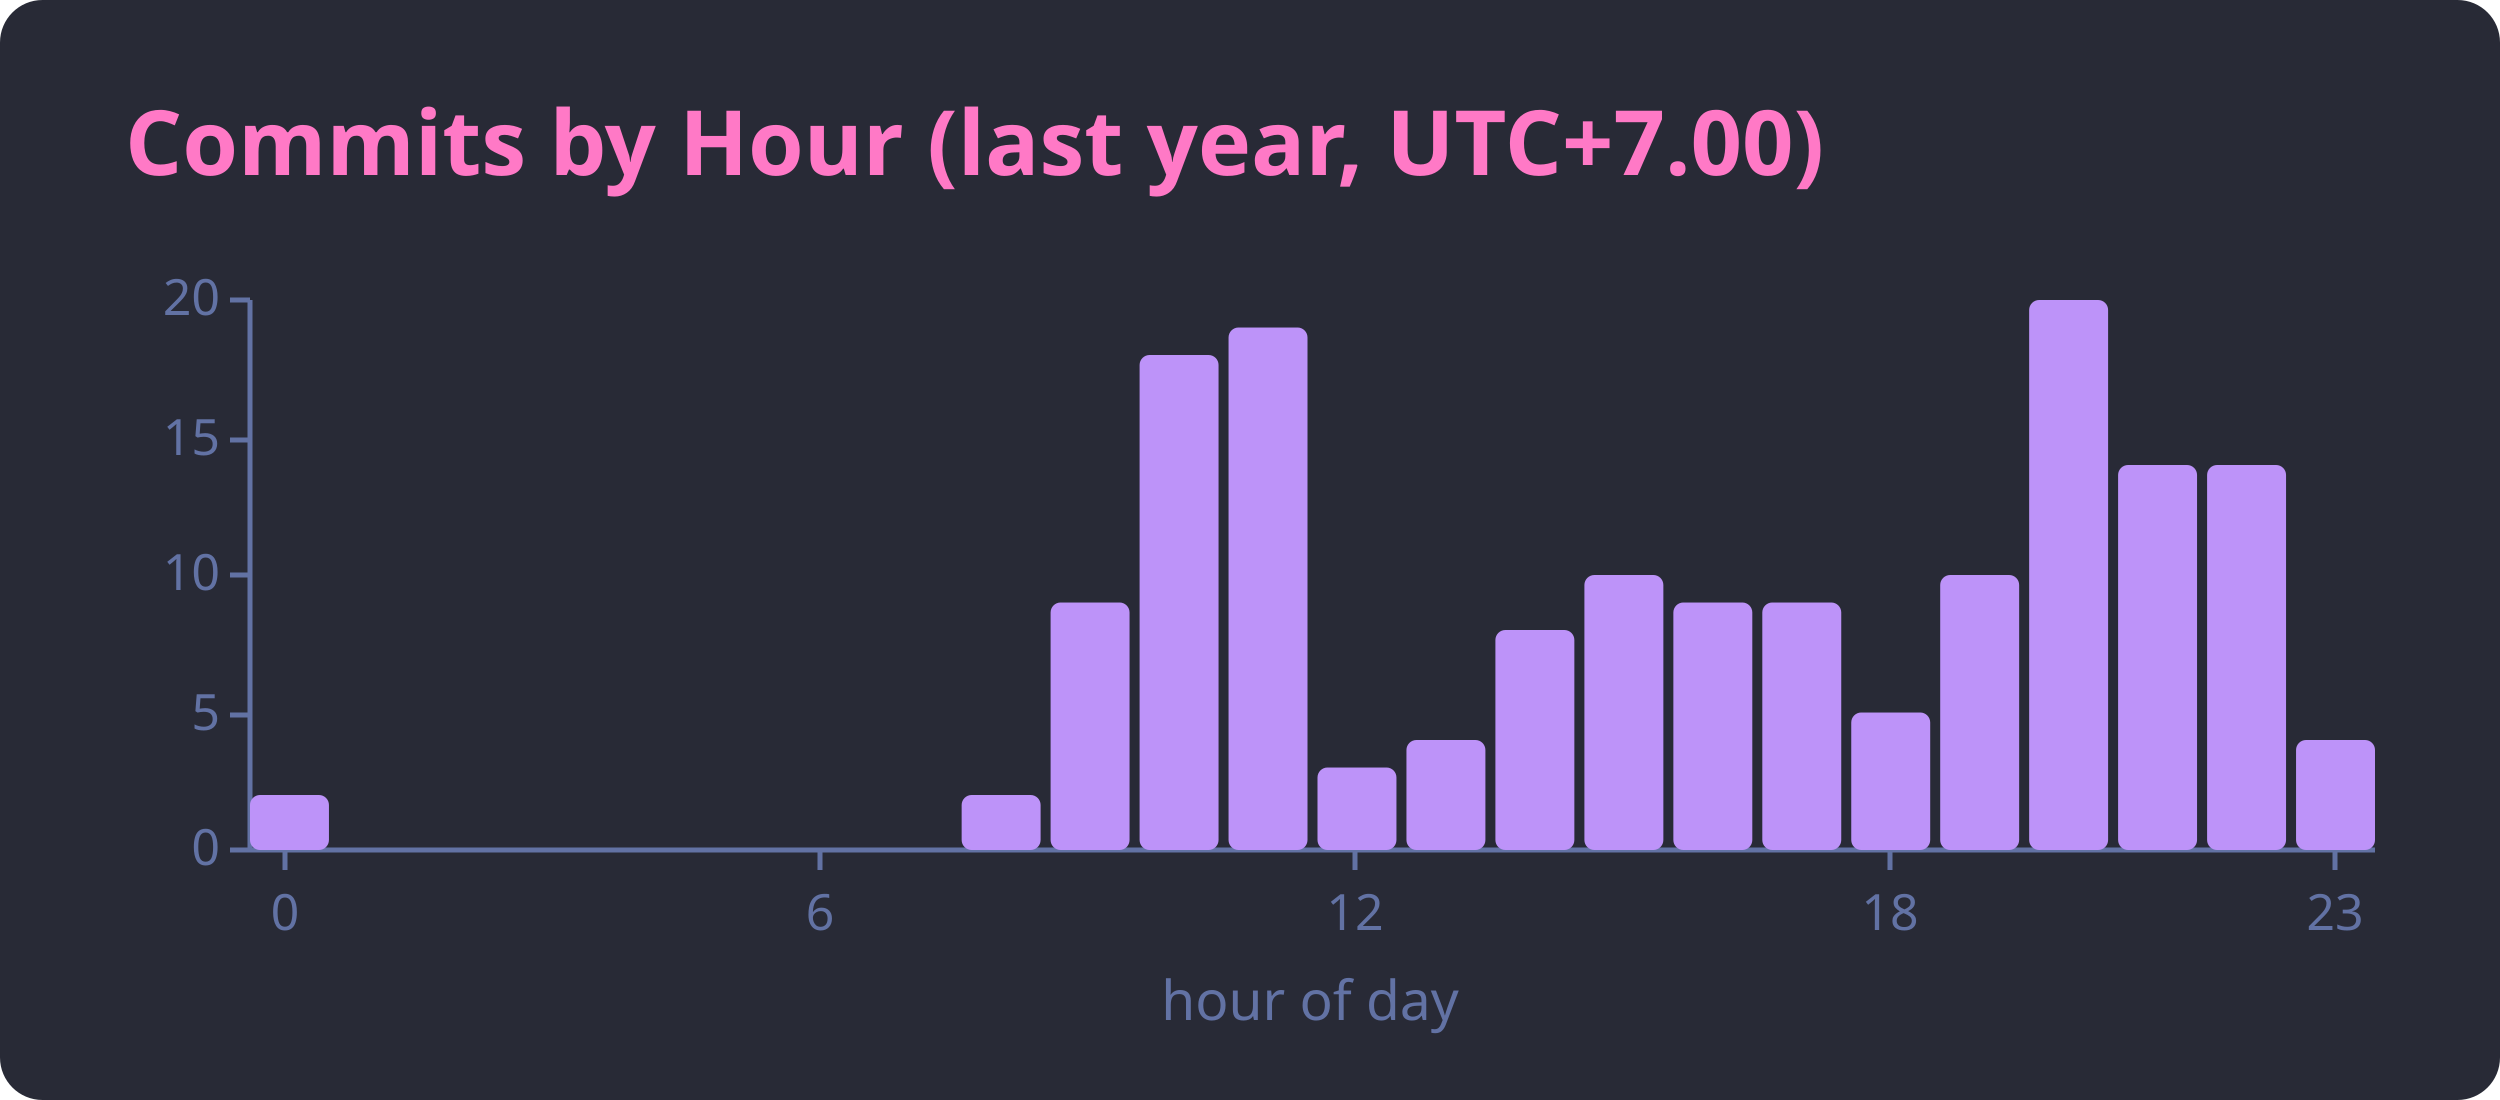
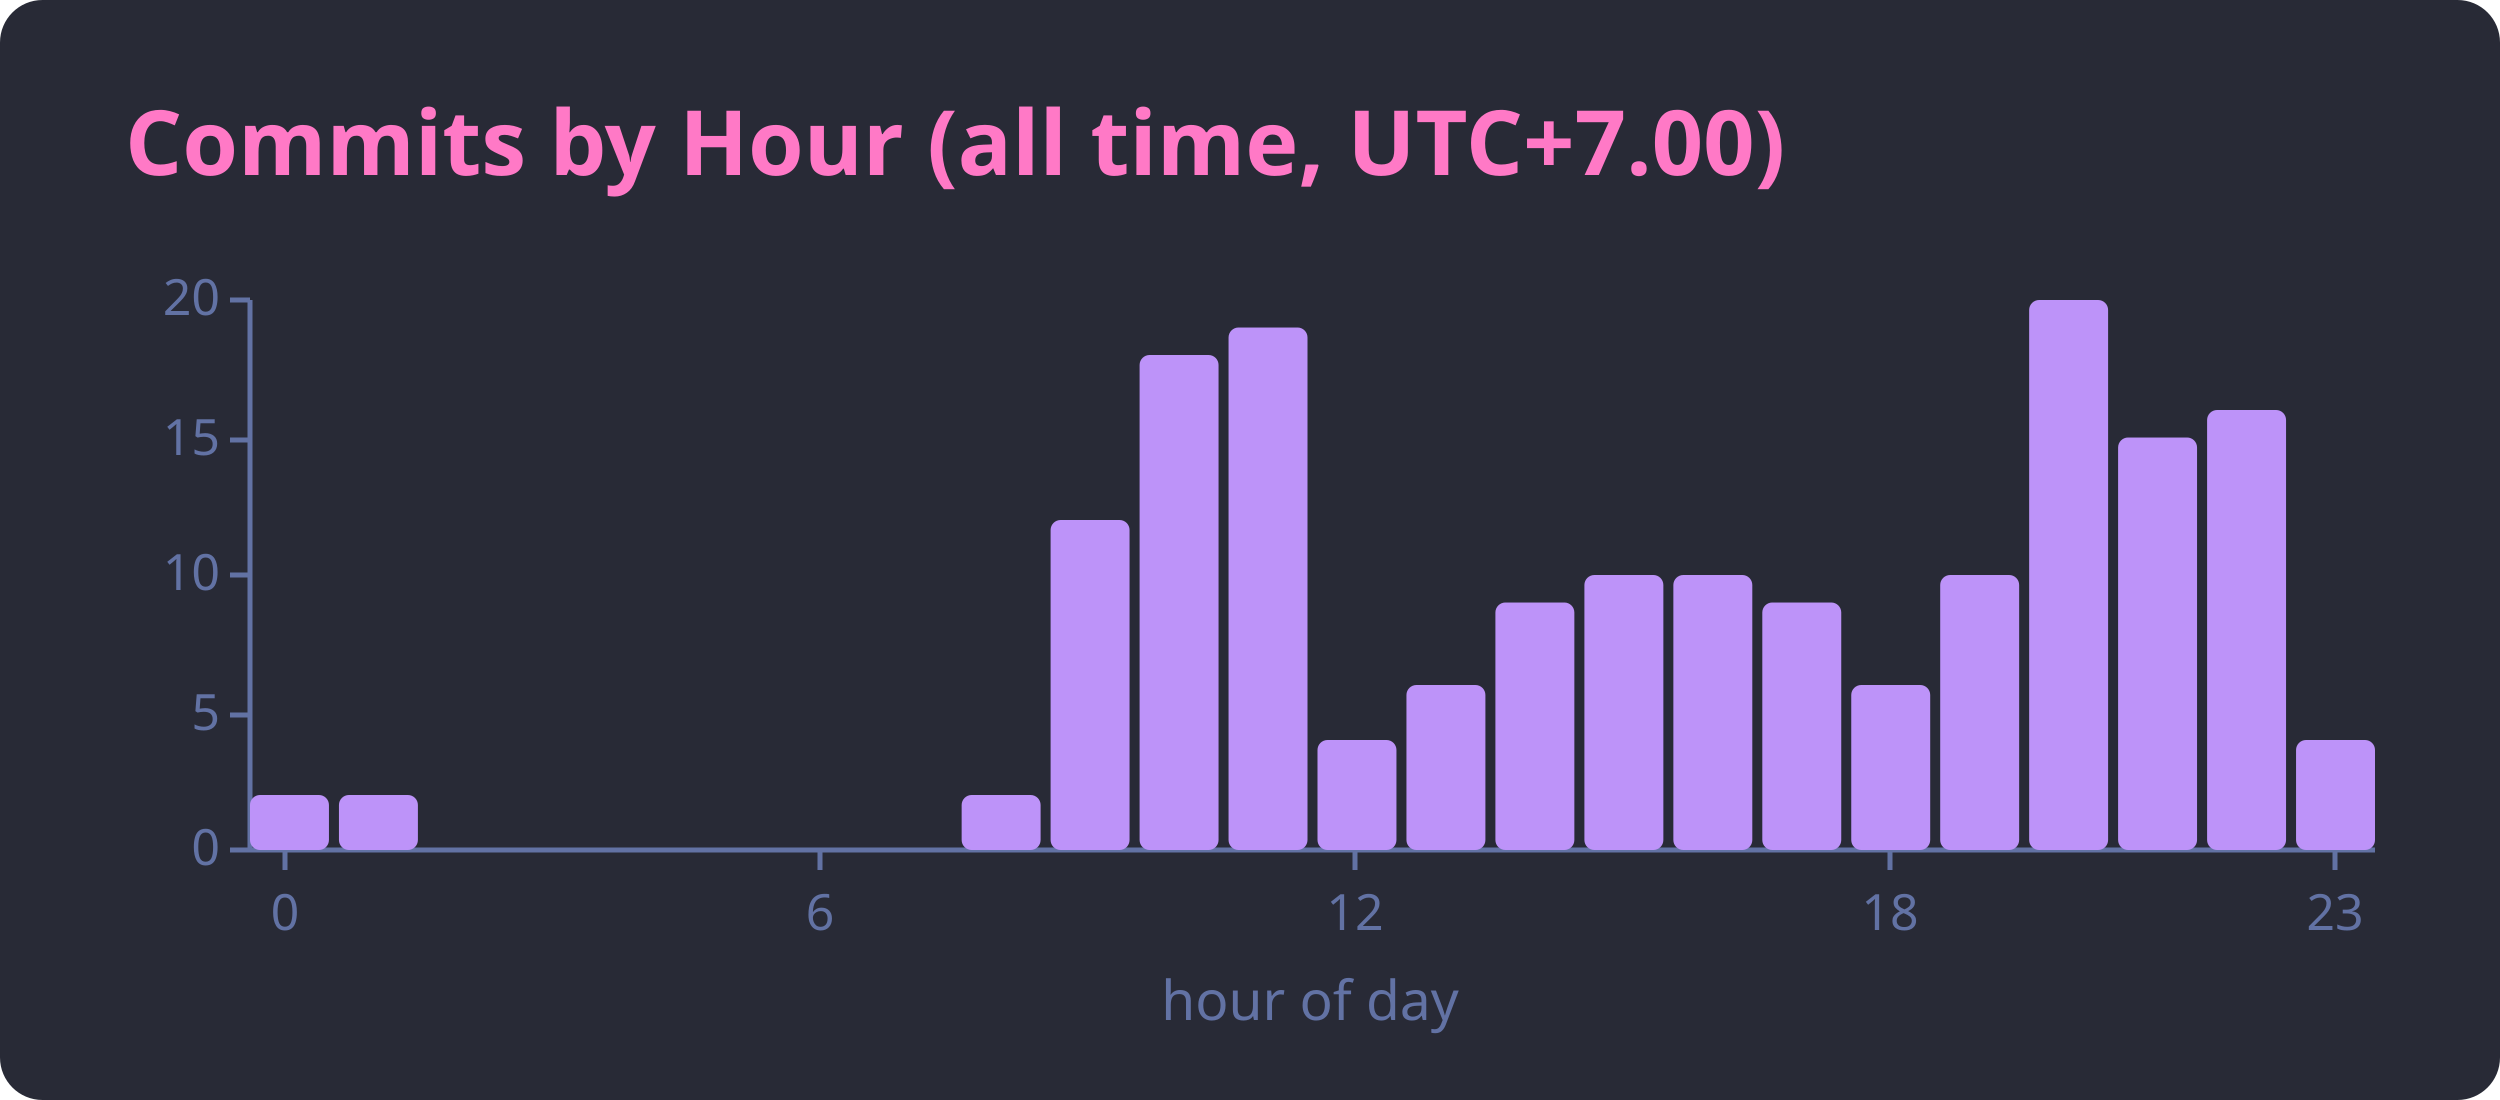
<svg xmlns="http://www.w3.org/2000/svg" width="500" height="220" viewBox="0 0 500 220" font-family="'Segoe UI', Ubuntu, Sans-Serif">
  <rect x="0.5" y="0.5" width="499" height="219" rx="8" fill="#282a36" stroke="#282a36" stroke-opacity="1.00" />
-   <text x="25" y="35" font-size="18" font-weight="600" fill="#ff79c6">Commits by Hour (last year, UTC+7.00)</text>
+   <text x="25" y="35" font-size="18" font-weight="600" fill="#ff79c6">Commits by Hour (all time, UTC+7.00)</text>
  <line x1="50" y1="60" x2="50" y2="170" stroke="#6272a4" />
  <line x1="46" y1="170" x2="50" y2="170" stroke="#6272a4" />
  <text x="44" y="173" font-size="10" fill="#6272a4" text-anchor="end">0</text>
  <line x1="46" y1="143" x2="50" y2="143" stroke="#6272a4" />
  <text x="44" y="146" font-size="10" fill="#6272a4" text-anchor="end">5</text>
  <line x1="46" y1="115" x2="50" y2="115" stroke="#6272a4" />
  <text x="44" y="118" font-size="10" fill="#6272a4" text-anchor="end">10</text>
  <line x1="46" y1="88" x2="50" y2="88" stroke="#6272a4" />
  <text x="44" y="91" font-size="10" fill="#6272a4" text-anchor="end">15</text>
  <line x1="46" y1="60" x2="50" y2="60" stroke="#6272a4" />
  <text x="44" y="63" font-size="10" fill="#6272a4" text-anchor="end">20</text>
  <line x1="50" y1="170" x2="475" y2="170" stroke="#6272a4" />
  <line x1="57" y1="170" x2="57" y2="174" stroke="#6272a4" />
  <text x="57" y="186" font-size="10" fill="#6272a4" text-anchor="middle">0</text>
  <line x1="164" y1="170" x2="164" y2="174" stroke="#6272a4" />
  <text x="164" y="186" font-size="10" fill="#6272a4" text-anchor="middle">6</text>
  <line x1="271" y1="170" x2="271" y2="174" stroke="#6272a4" />
  <text x="271" y="186" font-size="10" fill="#6272a4" text-anchor="middle">12</text>
  <line x1="378" y1="170" x2="378" y2="174" stroke="#6272a4" />
  <text x="378" y="186" font-size="10" fill="#6272a4" text-anchor="middle">18</text>
  <line x1="467" y1="170" x2="467" y2="174" stroke="#6272a4" />
  <text x="467" y="186" font-size="10" fill="#6272a4" text-anchor="middle">23</text>
  <rect x="50.00" y="159.00" width="15.79" height="11.00" rx="2" fill="#bd93f9" />
-   <rect x="67.79" y="170.00" width="15.79" height="0.00" rx="2" fill="#bd93f9" />
+   <rect x="67.79" y="159.00" width="15.79" height="11.00" rx="2" fill="#bd93f9" />
  <rect x="85.58" y="170.00" width="15.79" height="0.00" rx="2" fill="#bd93f9" />
  <rect x="103.38" y="170.00" width="15.79" height="0.00" rx="2" fill="#bd93f9" />
  <rect x="121.17" y="170.00" width="15.79" height="0.00" rx="2" fill="#bd93f9" />
  <rect x="138.96" y="170.00" width="15.79" height="0.00" rx="2" fill="#bd93f9" />
  <rect x="156.75" y="170.00" width="15.79" height="0.00" rx="2" fill="#bd93f9" />
  <rect x="174.54" y="170.00" width="15.79" height="0.00" rx="2" fill="#bd93f9" />
  <rect x="192.33" y="159.00" width="15.79" height="11.00" rx="2" fill="#bd93f9" />
-   <rect x="210.12" y="120.50" width="15.79" height="49.50" rx="2" fill="#bd93f9" />
+   <rect x="210.12" y="104.00" width="15.79" height="66.00" rx="2" fill="#bd93f9" />
  <rect x="227.92" y="71.00" width="15.79" height="99.00" rx="2" fill="#bd93f9" />
  <rect x="245.71" y="65.50" width="15.79" height="104.50" rx="2" fill="#bd93f9" />
-   <rect x="263.50" y="153.50" width="15.79" height="16.50" rx="2" fill="#bd93f9" />
-   <rect x="281.29" y="148.00" width="15.79" height="22.00" rx="2" fill="#bd93f9" />
-   <rect x="299.08" y="126.00" width="15.79" height="44.00" rx="2" fill="#bd93f9" />
+   <rect x="263.50" y="148.00" width="15.79" height="22.00" rx="2" fill="#bd93f9" />
+   <rect x="281.29" y="137.00" width="15.79" height="33.00" rx="2" fill="#bd93f9" />
+   <rect x="299.08" y="120.50" width="15.79" height="49.50" rx="2" fill="#bd93f9" />
  <rect x="316.88" y="115.00" width="15.79" height="55.00" rx="2" fill="#bd93f9" />
-   <rect x="334.67" y="120.50" width="15.79" height="49.50" rx="2" fill="#bd93f9" />
+   <rect x="334.67" y="115.00" width="15.79" height="55.00" rx="2" fill="#bd93f9" />
  <rect x="352.46" y="120.50" width="15.79" height="49.50" rx="2" fill="#bd93f9" />
-   <rect x="370.25" y="142.50" width="15.79" height="27.50" rx="2" fill="#bd93f9" />
+   <rect x="370.25" y="137.00" width="15.79" height="33.00" rx="2" fill="#bd93f9" />
  <rect x="388.04" y="115.00" width="15.79" height="55.00" rx="2" fill="#bd93f9" />
  <rect x="405.83" y="60.00" width="15.79" height="110.00" rx="2" fill="#bd93f9" />
-   <rect x="423.62" y="93.00" width="15.79" height="77.00" rx="2" fill="#bd93f9" />
-   <rect x="441.42" y="93.00" width="15.79" height="77.00" rx="2" fill="#bd93f9" />
+   <rect x="423.62" y="87.50" width="15.79" height="82.50" rx="2" fill="#bd93f9" />
+   <rect x="441.42" y="82.00" width="15.79" height="88.00" rx="2" fill="#bd93f9" />
  <rect x="459.21" y="148.00" width="15.79" height="22.00" rx="2" fill="#bd93f9" />
  <text x="262" y="204" font-size="11" fill="#6272a4" text-anchor="middle">hour of day</text>
</svg>
